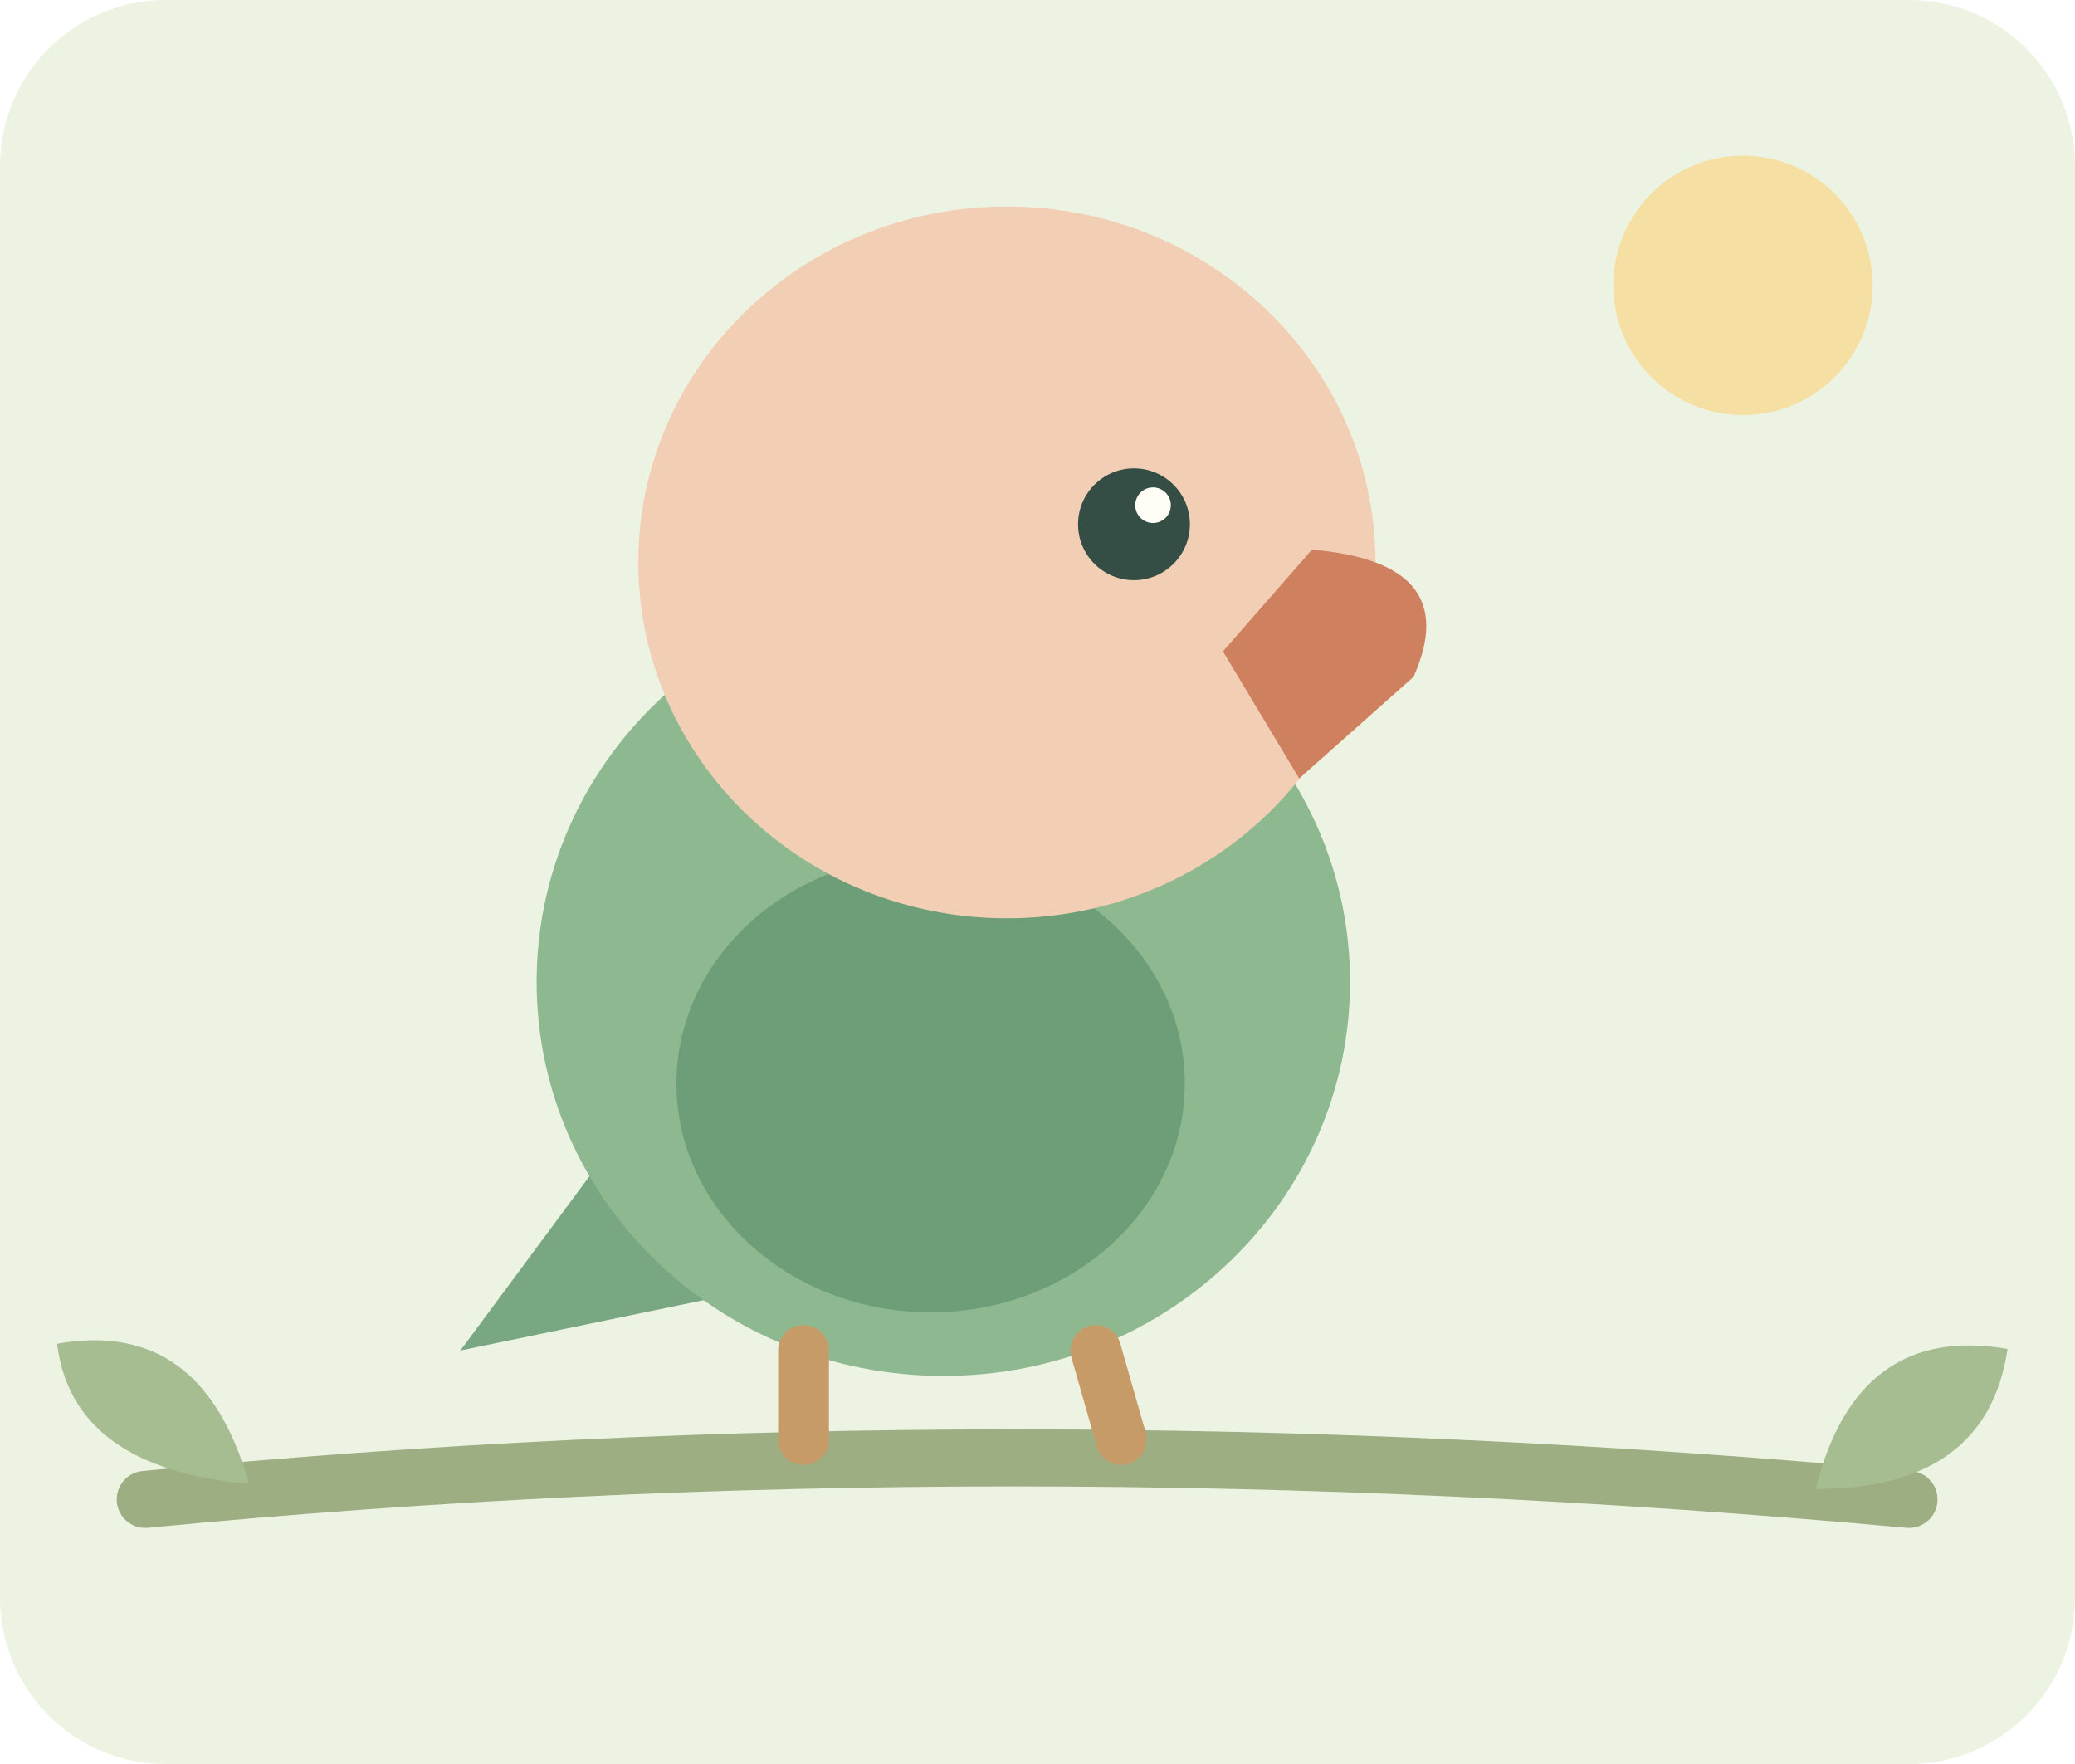
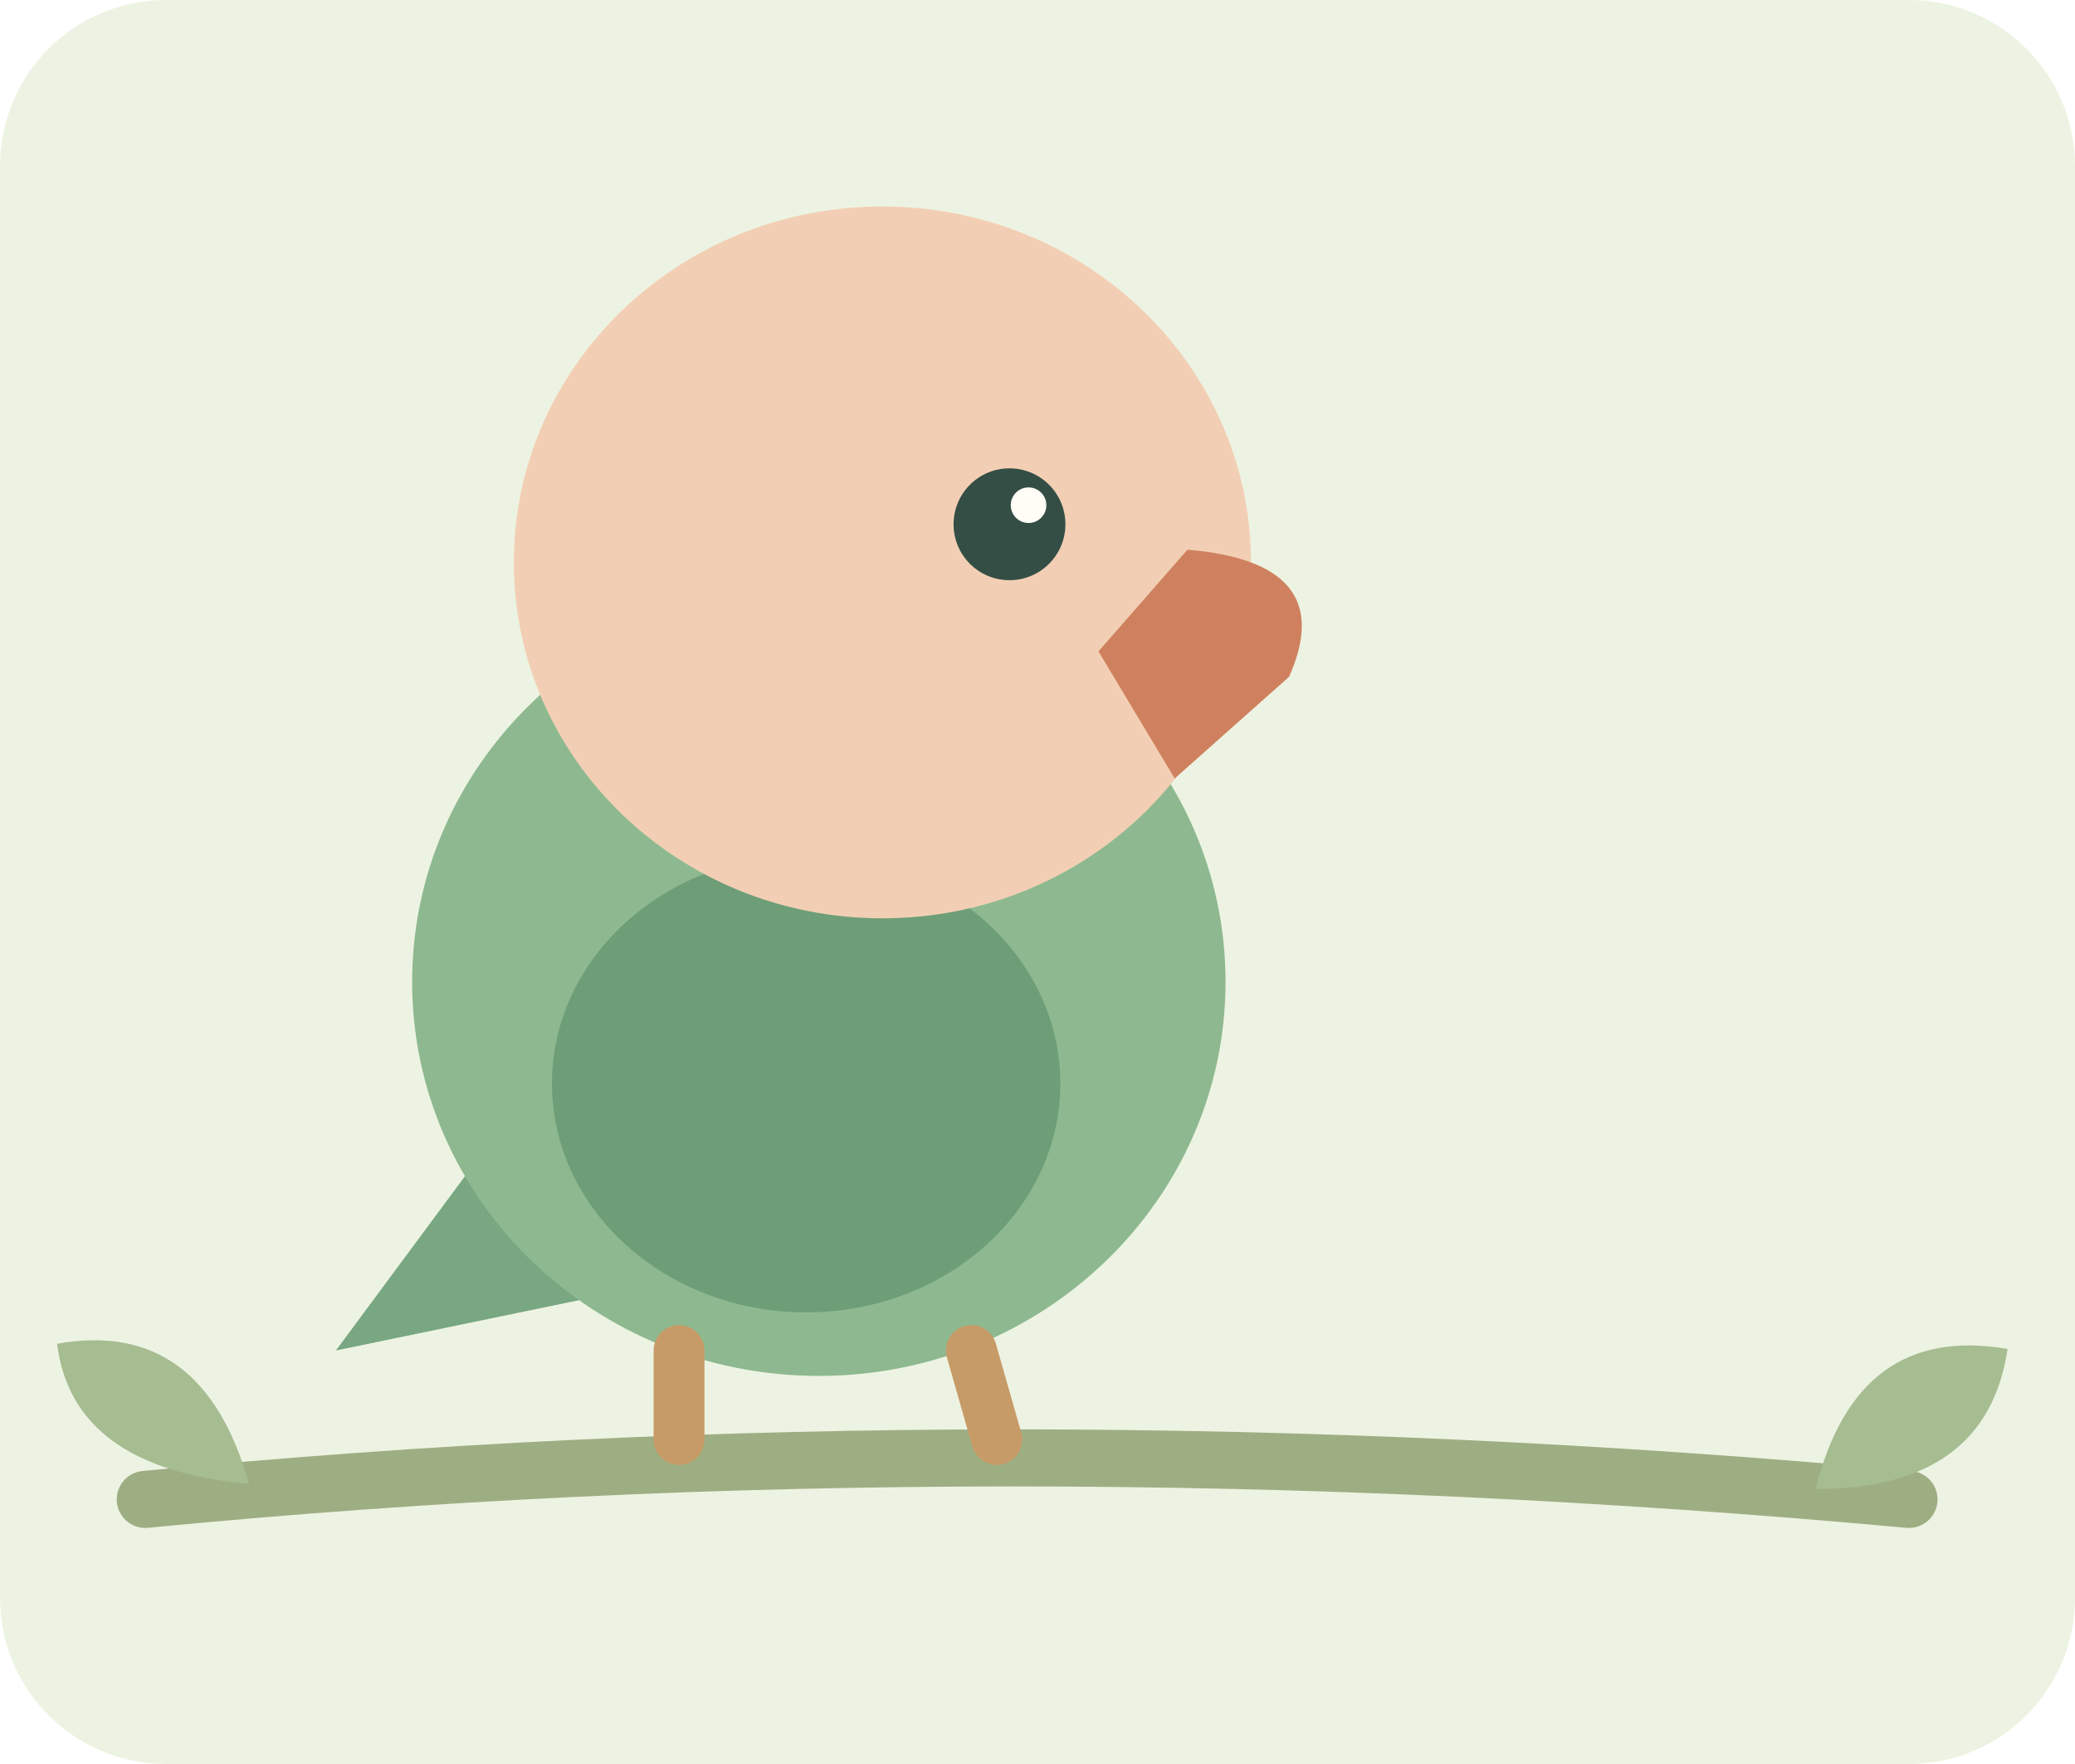
<svg xmlns="http://www.w3.org/2000/svg" viewBox="0 0 400 340">
  <rect width="400" height="340" rx="32" fill="#edf3e2" />
-   <circle cx="336" cy="55" r="25" fill="#f5dfa3" />
  <path d="M28 289q165-16 340 0" fill="none" stroke="#9eae83" stroke-width="11" stroke-linecap="round" stroke-linejoin="round" />
  <path d="M48 286q-34-3-37-27 28-5 37 27M350 287q8-32 37-27-4 27-37 27" fill="#a6bc91" />
-   <g transform="translate(52 30) scale(2.45)">
+   <g transform="translate(28 30) scale(2.45)">
    <path d="M35 67 15 94 44 88Z" fill="#78a781" />
    <ellipse cx="53" cy="65" rx="32" ry="31" fill="#8eb990" />
    <ellipse cx="52" cy="73" rx="20" ry="18" fill="#6d9e77" />
    <path d="M42 94v7m23-7 2 7" fill="none" stroke="#c79b67" stroke-width="4" stroke-linecap="round" stroke-linejoin="round" />
    <ellipse cx="58" cy="32" rx="29" ry="28" fill="#f2cfb4" />
    <circle cx="68" cy="29" r="4.4" fill="#344e46" />
    <circle cx="69.5" cy="27.5" r="1.4" fill="#fffdf5" />
    <path d="M82 31q12 1 8 10l-9 8-6-10Z" fill="#cf815f" />
  </g>
</svg>
